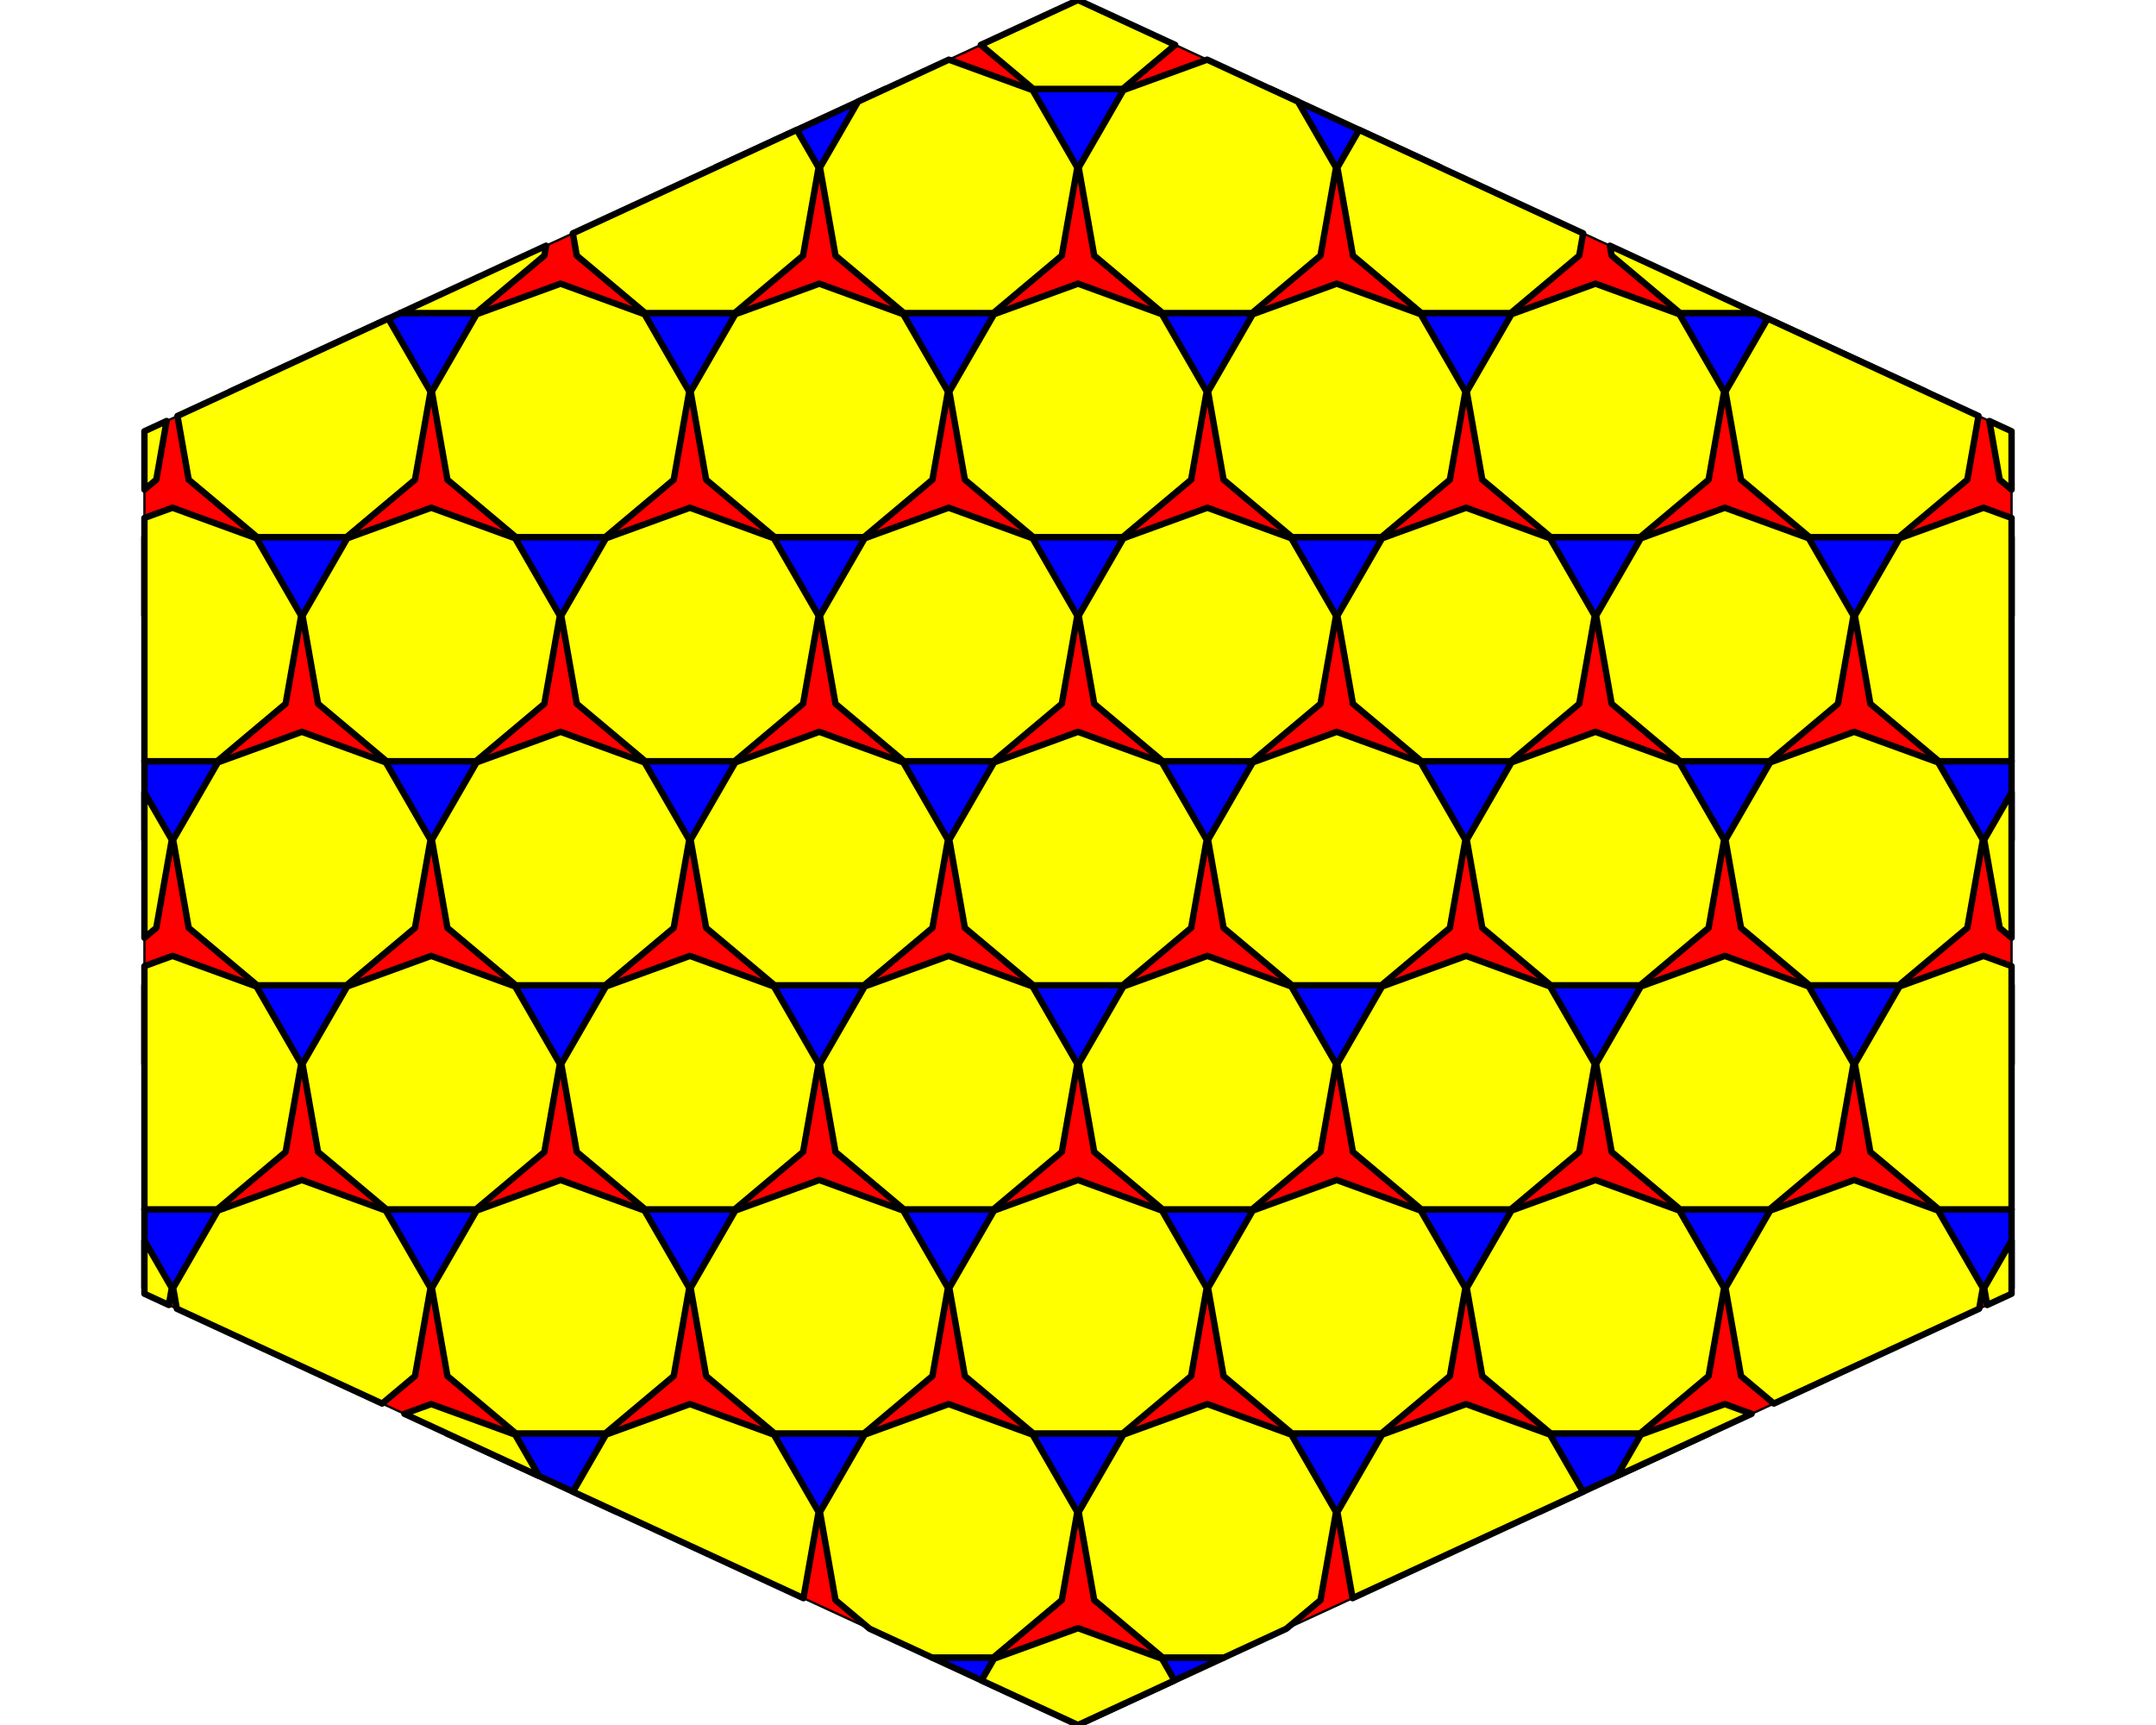
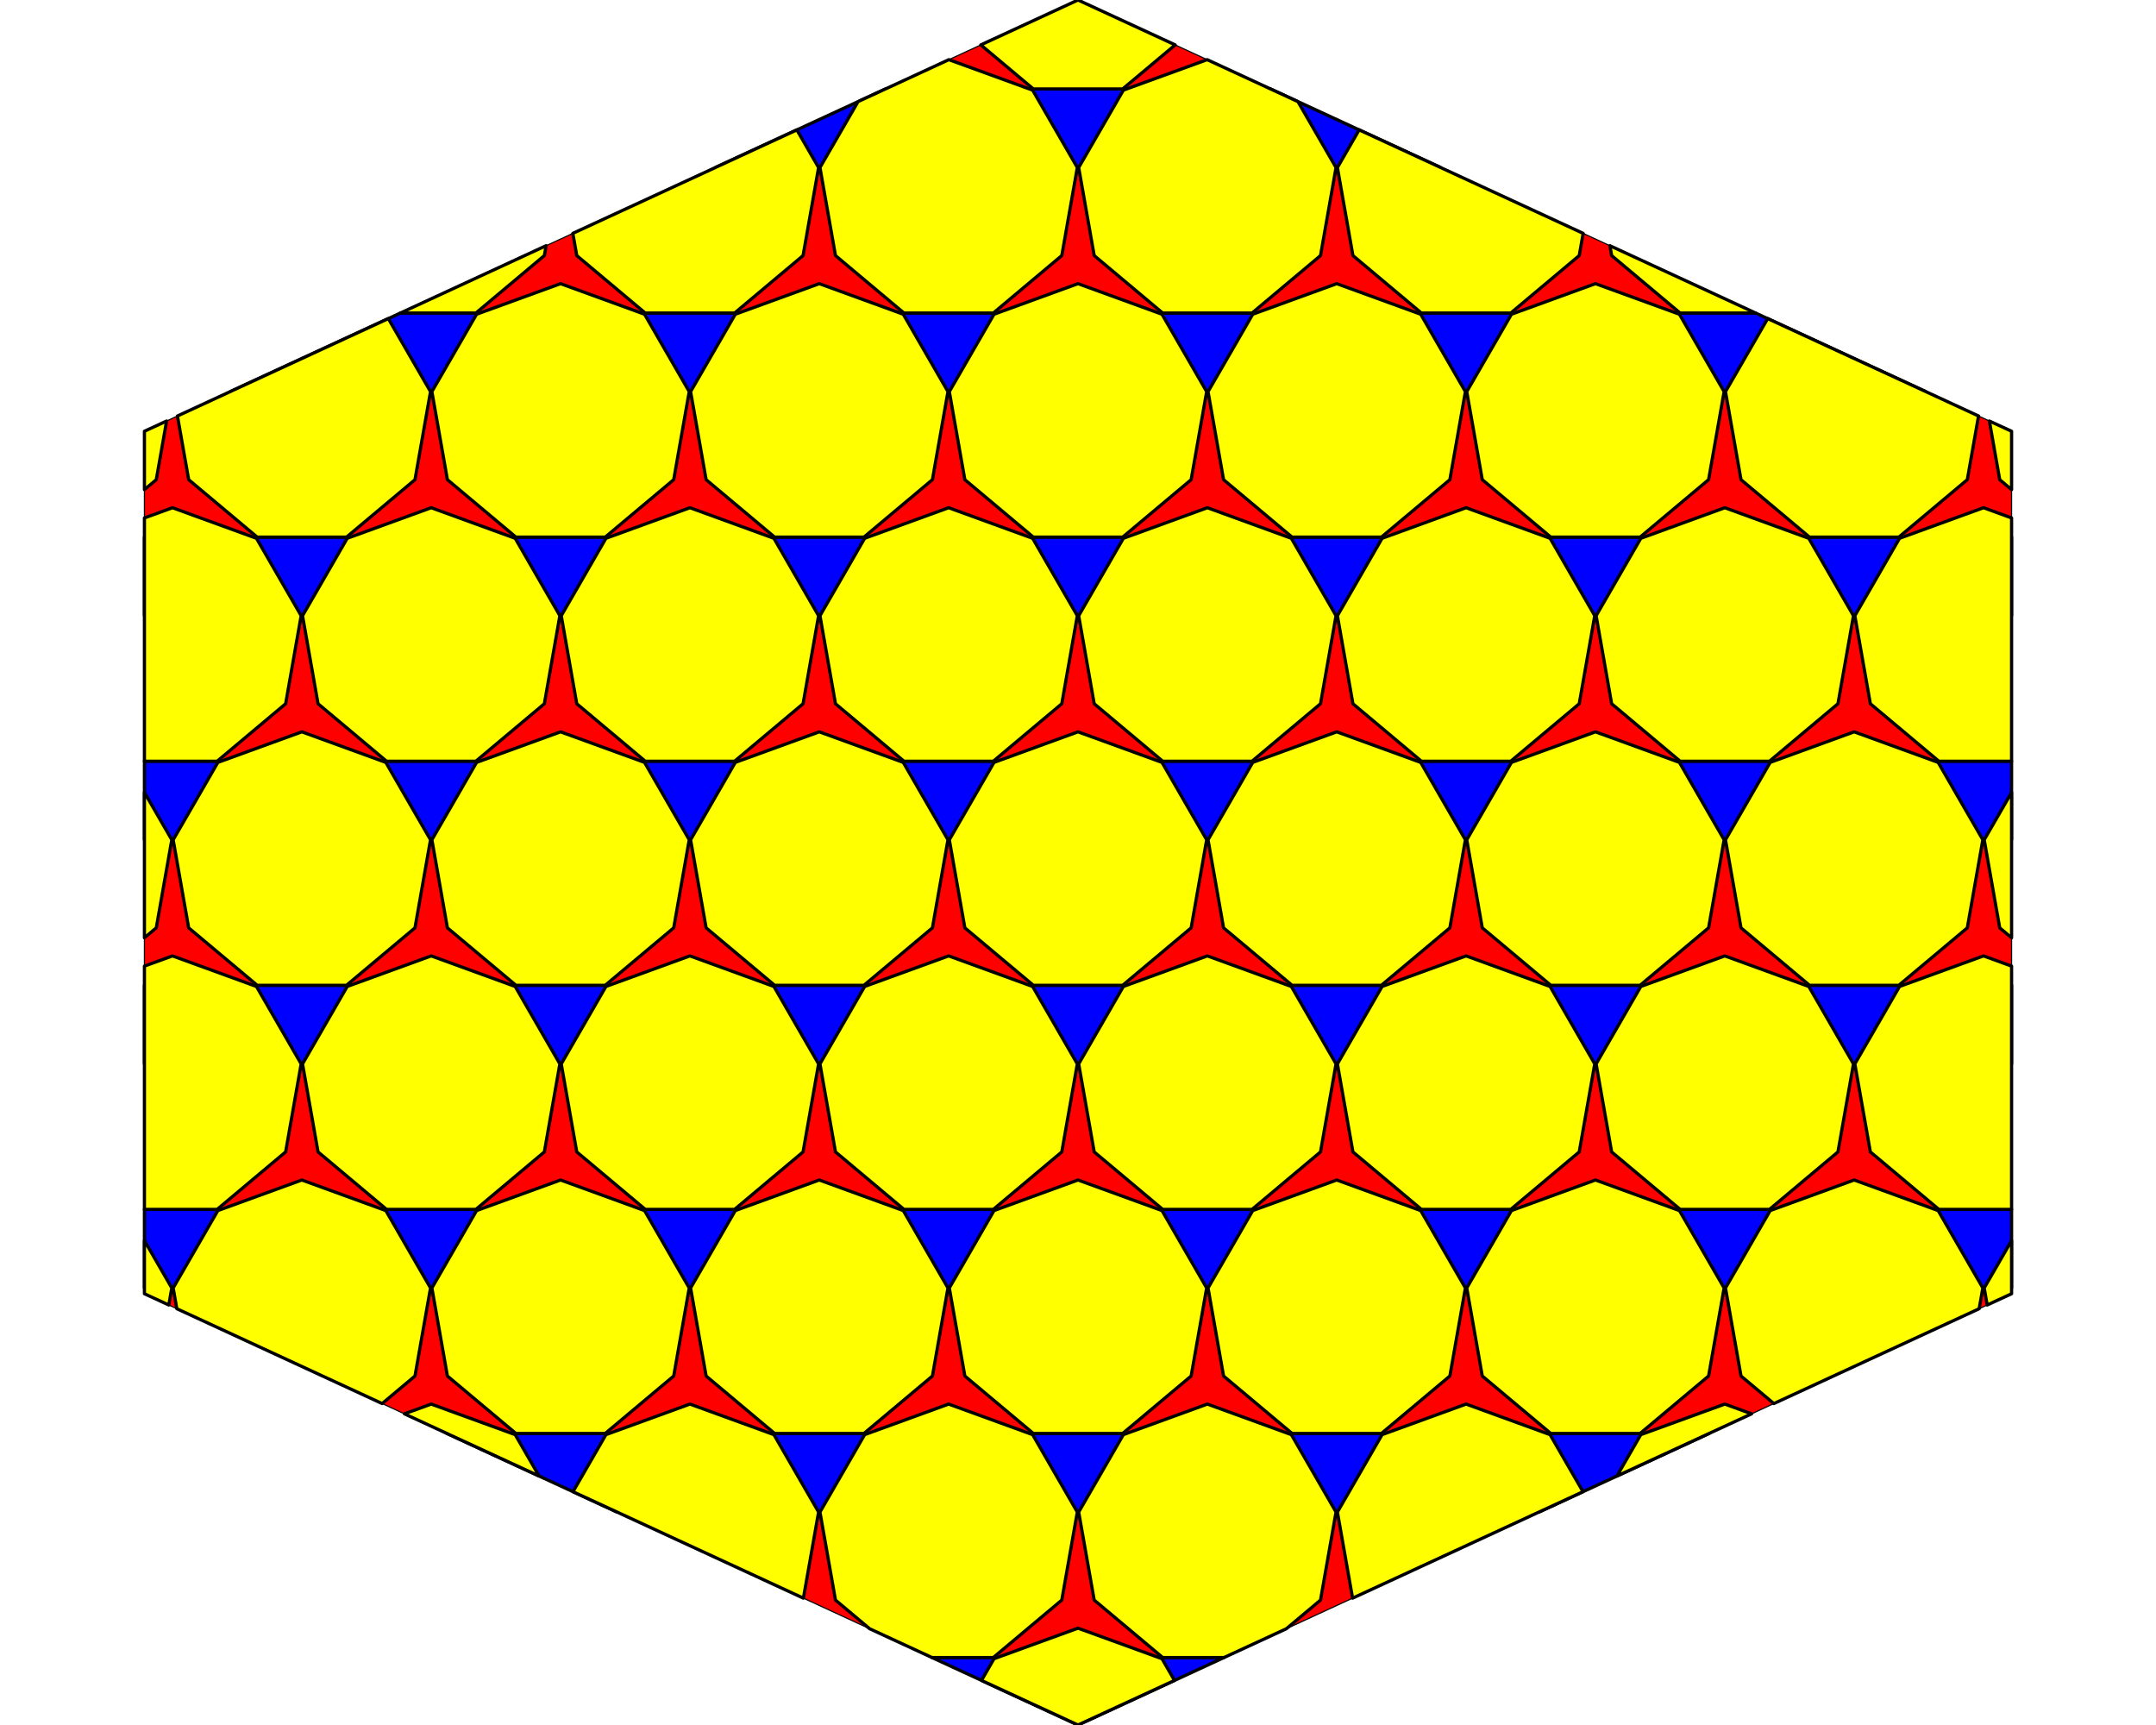
<svg xmlns="http://www.w3.org/2000/svg" class="svglite" data-engine-version="2.0" width="720.00pt" height="576.00pt" viewBox="0 0 720.00 576.00">
  <defs>
    <style type="text/css">
    .svglite line, .svglite polyline, .svglite polygon, .svglite path, .svglite rect, .svglite circle {
      fill: none;
      stroke: #000000;
      stroke-linecap: round;
      stroke-linejoin: round;
      stroke-miterlimit: 10.00;
    }
  </style>
  </defs>
  <rect width="100%" height="100%" style="stroke: none; fill: #FFFFFF;" />
  <defs>
    <clipPath id="cpMC4wMHw3MjAuMDB8MC4wMHw1NzYuMDA=">
      <rect x="0.00" y="0.00" width="720.00" height="576.00" />
    </clipPath>
  </defs>
  <g clip-path="url(#cpMC4wMHw3MjAuMDB8MC4wMHw1NzYuMDA=)">
-     <polygon points="360.00,0.00 48.23,144.00 48.23,432.00 360.00,576.00 671.77,432.00 671.77,144.00 " style="stroke-width: 0.75; fill: #FF0000;" />
-     <polygon points="408.78,553.47 360.00,576.00 311.22,553.47 408.78,553.47 " style="stroke-width: 2.13; stroke-linecap: square; fill: #0000FF;" />
-     <polygon points="570.78,478.64 514.08,504.83 205.92,504.83 149.22,478.64 570.78,478.64 " style="stroke-width: 2.13; stroke-linecap: square; fill: #0000FF;" />
-     <polygon points="671.77,403.82 671.77,430.01 48.23,430.01 48.23,403.82 671.77,403.82 " style="stroke-width: 2.13; stroke-linecap: square; fill: #0000FF;" />
-     <polygon points="671.77,328.99 671.77,355.18 48.23,355.18 48.23,328.99 671.77,328.99 " style="stroke-width: 2.13; stroke-linecap: square; fill: #0000FF;" />
-     <polygon points="671.77,254.17 671.77,280.36 48.23,280.36 48.23,254.17 671.77,254.17 " style="stroke-width: 2.13; stroke-linecap: square; fill: #0000FF;" />
-     <polygon points="671.77,179.35 671.77,205.53 48.23,205.53 48.23,179.35 671.77,179.35 " style="stroke-width: 2.13; stroke-linecap: square; fill: #0000FF;" />
-     <polygon points="586.29,104.52 642.99,130.71 77.01,130.71 133.71,104.52 586.29,104.52 " style="stroke-width: 2.13; stroke-linecap: square; fill: #0000FF;" />
-     <polygon points="424.29,29.70 480.99,55.88 239.01,55.88 295.71,29.70 424.29,29.70 " style="stroke-width: 2.13; stroke-linecap: square; fill: #0000FF;" />
-     <polygon points="100.80,244.37 72.75,254.58 57.83,280.42 63.01,309.82 85.88,329.00 115.72,329.00 138.59,309.82 143.77,280.42 128.85,254.58 " style="stroke-width: 2.13; fill: #FFFF00;" />
-     <polygon points="144.00,319.19 115.95,329.40 101.03,355.25 106.21,384.64 129.08,403.83 158.92,403.83 181.79,384.64 186.97,355.25 172.05,329.40 " style="stroke-width: 2.13; fill: #FFFF00;" />
-     <polygon points="144.00,169.54 115.95,179.75 101.03,205.60 106.21,234.99 129.08,254.18 158.92,254.18 181.79,234.99 186.97,205.60 172.05,179.75 " style="stroke-width: 2.13; fill: #FFFF00;" />
-     <polygon points="187.20,394.02 159.15,404.23 144.23,430.07 149.41,459.47 172.28,478.65 202.12,478.65 224.99,459.47 230.17,430.07 215.25,404.23 " style="stroke-width: 2.13; fill: #FFFF00;" />
-     <polygon points="187.20,244.37 159.15,254.58 144.23,280.42 149.41,309.82 172.28,329.00 202.12,329.00 224.99,309.82 230.17,280.42 215.25,254.58 " style="stroke-width: 2.13; fill: #FFFF00;" />
-     <polygon points="187.20,94.72 159.15,104.93 144.23,130.77 149.41,160.17 172.28,179.35 202.12,179.35 224.99,160.17 230.17,130.77 215.25,104.93 " style="stroke-width: 2.13; fill: #FFFF00;" />
-     <polygon points="230.40,319.19 202.35,329.40 187.43,355.25 192.61,384.64 215.48,403.83 245.32,403.83 268.19,384.64 273.37,355.25 258.45,329.40 " style="stroke-width: 2.13; fill: #FFFF00;" />
-     <polygon points="230.40,169.54 202.35,179.75 187.43,205.60 192.61,234.99 215.48,254.18 245.32,254.18 268.19,234.99 273.37,205.60 258.45,179.75 " style="stroke-width: 2.13; fill: #FFFF00;" />
-     <polygon points="273.60,394.02 245.55,404.23 230.63,430.07 235.81,459.47 258.68,478.65 288.52,478.65 311.39,459.47 316.57,430.07 301.65,404.23 " style="stroke-width: 2.13; fill: #FFFF00;" />
-     <polygon points="273.60,244.37 245.55,254.58 230.63,280.42 235.81,309.82 258.68,329.00 288.52,329.00 311.39,309.82 316.57,280.42 301.65,254.58 " style="stroke-width: 2.13; fill: #FFFF00;" />
-     <polygon points="273.60,94.72 245.55,104.93 230.63,130.77 235.81,160.17 258.68,179.35 288.52,179.35 311.39,160.17 316.57,130.77 301.65,104.93 " style="stroke-width: 2.13; fill: #FFFF00;" />
-     <polygon points="316.80,319.19 288.75,329.40 273.83,355.25 279.01,384.64 301.88,403.83 331.72,403.83 354.59,384.64 359.77,355.25 344.85,329.40 " style="stroke-width: 2.13; fill: #FFFF00;" />
-     <polygon points="316.80,169.54 288.75,179.75 273.83,205.60 279.01,234.99 301.88,254.18 331.72,254.18 354.59,234.99 359.77,205.60 344.85,179.75 " style="stroke-width: 2.13; fill: #FFFF00;" />
-     <polygon points="360.00,394.02 331.95,404.23 317.03,430.07 322.21,459.47 345.08,478.65 374.92,478.65 397.79,459.47 402.97,430.07 388.05,404.23 " style="stroke-width: 2.13; fill: #FFFF00;" />
-     <polygon points="360.00,244.37 331.95,254.58 317.03,280.42 322.21,309.82 345.08,329.00 374.92,329.00 397.79,309.82 402.97,280.42 388.05,254.58 " style="stroke-width: 2.13; fill: #FFFF00;" />
-     <polygon points="360.00,94.72 331.95,104.93 317.03,130.77 322.21,160.17 345.08,179.35 374.92,179.35 397.79,160.17 402.97,130.77 388.05,104.93 " style="stroke-width: 2.13; fill: #FFFF00;" />
-     <polygon points="403.20,319.19 375.15,329.40 360.23,355.25 365.41,384.64 388.28,403.83 418.12,403.83 440.99,384.64 446.17,355.25 431.25,329.40 " style="stroke-width: 2.13; fill: #FFFF00;" />
-     <polygon points="403.20,169.54 375.15,179.75 360.23,205.60 365.41,234.99 388.28,254.18 418.12,254.18 440.99,234.99 446.17,205.60 431.25,179.75 " style="stroke-width: 2.13; fill: #FFFF00;" />
-     <polygon points="446.40,394.02 418.35,404.23 403.43,430.07 408.61,459.47 431.48,478.65 461.32,478.65 484.19,459.47 489.37,430.07 474.45,404.23 " style="stroke-width: 2.13; fill: #FFFF00;" />
-     <polygon points="446.40,244.37 418.35,254.58 403.43,280.42 408.61,309.82 431.48,329.00 461.32,329.00 484.19,309.82 489.37,280.42 474.45,254.58 " style="stroke-width: 2.13; fill: #FFFF00;" />
-     <polygon points="446.40,94.72 418.35,104.93 403.43,130.77 408.61,160.17 431.48,179.35 461.32,179.35 484.19,160.17 489.37,130.77 474.45,104.93 " style="stroke-width: 2.13; fill: #FFFF00;" />
-     <polygon points="489.60,319.19 461.55,329.40 446.63,355.25 451.81,384.64 474.68,403.83 504.52,403.83 527.39,384.64 532.57,355.25 517.65,329.40 " style="stroke-width: 2.13; fill: #FFFF00;" />
-     <polygon points="489.60,169.54 461.55,179.75 446.63,205.60 451.81,234.99 474.68,254.18 504.52,254.18 527.39,234.99 532.57,205.60 517.65,179.75 " style="stroke-width: 2.13; fill: #FFFF00;" />
-     <polygon points="532.80,394.02 504.75,404.23 489.83,430.07 495.01,459.47 517.88,478.65 547.72,478.65 570.59,459.47 575.77,430.07 560.85,404.23 " style="stroke-width: 2.13; fill: #FFFF00;" />
-     <polygon points="532.80,244.37 504.75,254.58 489.83,280.42 495.01,309.82 517.88,329.00 547.72,329.00 570.59,309.82 575.77,280.42 560.85,254.58 " style="stroke-width: 2.13; fill: #FFFF00;" />
-     <polygon points="532.80,94.72 504.75,104.93 489.83,130.77 495.01,160.17 517.88,179.35 547.72,179.35 570.59,160.17 575.77,130.77 560.85,104.93 " style="stroke-width: 2.13; fill: #FFFF00;" />
-     <polygon points="576.00,319.19 547.95,329.40 533.03,355.25 538.21,384.64 561.08,403.83 590.92,403.83 613.79,384.64 618.97,355.25 604.05,329.40 " style="stroke-width: 2.13; fill: #FFFF00;" />
-     <polygon points="576.00,169.54 547.95,179.75 533.03,205.60 538.21,234.99 561.08,254.18 590.92,254.18 613.79,234.99 618.97,205.60 604.05,179.75 " style="stroke-width: 2.13; fill: #FFFF00;" />
-     <polygon points="619.20,244.37 591.15,254.58 576.23,280.42 581.41,309.82 604.28,329.00 634.12,329.00 656.99,309.82 662.17,280.42 647.25,254.58 " style="stroke-width: 2.13; fill: #FFFF00;" />
-     <polygon points="57.37,280.42 52.19,309.82 48.23,313.14 48.23,264.60 57.37,280.42 " style="stroke-width: 2.13; fill: #FFFF00;" />
-     <polygon points="57.37,430.07 56.37,435.76 48.23,432.00 48.23,414.24 57.37,430.07 " style="stroke-width: 2.13; fill: #FFFF00;" />
-     <polygon points="52.19,160.17 48.23,163.49 48.23,144.00 55.64,140.58 52.19,160.17 " style="stroke-width: 2.13; fill: #FFFF00;" />
-     <polygon points="57.60,319.19 85.65,329.40 100.57,355.25 95.39,384.64 72.52,403.83 48.23,403.83 48.23,322.60 57.60,319.19 " style="stroke-width: 2.13; fill: #FFFF00;" />
-     <polygon points="57.60,169.54 85.65,179.75 100.57,205.60 95.39,234.99 72.52,254.18 48.23,254.18 48.23,172.95 57.60,169.54 " style="stroke-width: 2.13; fill: #FFFF00;" />
-     <polygon points="57.83,430.07 72.75,404.23 100.80,394.02 128.85,404.23 143.77,430.07 138.59,459.47 127.62,468.67 59.05,437.00 57.83,430.07 " style="stroke-width: 2.13; fill: #FFFF00;" />
-     <polygon points="143.77,130.77 138.59,160.17 115.72,179.35 85.88,179.35 63.01,160.17 59.26,138.90 129.68,106.38 143.77,130.77 " style="stroke-width: 2.13; fill: #FFFF00;" />
-     <polygon points="144.00,468.84 172.05,479.05 180.03,492.87 135.05,472.10 144.00,468.84 " style="stroke-width: 2.13; fill: #FFFF00;" />
-     <polygon points="181.79,85.34 158.92,104.53 133.69,104.53 182.37,82.04 181.79,85.34 " style="stroke-width: 2.13; fill: #FFFF00;" />
-     <polygon points="273.37,55.95 268.19,85.34 245.32,104.53 215.48,104.53 192.61,85.34 191.30,77.92 266.11,43.37 273.37,55.95 " style="stroke-width: 2.13; fill: #FFFF00;" />
-     <polygon points="202.35,479.05 230.40,468.84 258.45,479.05 273.37,504.90 268.30,533.65 191.35,498.10 202.35,479.05 " style="stroke-width: 2.13; fill: #FFFF00;" />
-     <polygon points="279.01,534.29 273.83,504.90 288.75,479.05 316.80,468.84 344.85,479.05 359.77,504.90 354.59,534.29 331.72,553.47 311.23,553.47 290.42,543.86 279.01,534.29 " style="stroke-width: 2.13; fill: #FFFF00;" />
-     <polygon points="344.85,30.10 359.77,55.95 354.59,85.34 331.72,104.53 301.88,104.53 279.01,85.34 273.83,55.95 286.55,33.93 316.87,19.92 344.85,30.10 " style="stroke-width: 2.13; fill: #FFFF00;" />
-     <polygon points="331.95,553.87 360.00,543.67 388.05,553.87 392.23,561.12 360.00,576.00 327.77,561.12 331.95,553.87 " style="stroke-width: 2.13; fill: #FFFF00;" />
-     <polygon points="374.92,29.70 345.08,29.70 327.54,14.99 360.00,0.00 392.46,14.99 374.92,29.70 " style="stroke-width: 2.13; fill: #FFFF00;" />
-     <polygon points="388.28,553.47 365.41,534.29 360.23,504.90 375.15,479.05 403.20,468.84 431.25,479.05 446.17,504.90 440.99,534.29 429.58,543.86 408.77,553.47 388.28,553.47 " style="stroke-width: 2.13; fill: #FFFF00;" />
-     <polygon points="446.17,55.95 440.99,85.34 418.12,104.53 388.28,104.53 365.41,85.34 360.23,55.95 375.15,30.10 403.13,19.92 433.45,33.93 446.17,55.95 " style="stroke-width: 2.13; fill: #FFFF00;" />
-     <polygon points="446.63,504.90 461.55,479.05 489.60,468.84 517.65,479.05 528.65,498.10 451.70,533.65 446.63,504.90 " style="stroke-width: 2.13; fill: #FFFF00;" />
-     <polygon points="527.39,85.34 504.52,104.53 474.68,104.53 451.81,85.34 446.63,55.95 453.89,43.37 528.70,77.92 527.39,85.34 " style="stroke-width: 2.13; fill: #FFFF00;" />
-     <polygon points="547.95,479.05 576.00,468.84 584.95,472.10 539.97,492.87 547.95,479.05 " style="stroke-width: 2.13; fill: #FFFF00;" />
-     <polygon points="561.08,104.53 538.21,85.34 537.63,82.04 586.31,104.53 561.08,104.53 " style="stroke-width: 2.13; fill: #FFFF00;" />
-     <polygon points="581.41,459.47 576.23,430.07 591.15,404.23 619.20,394.02 647.25,404.23 662.17,430.07 660.95,437.00 592.38,468.67 581.41,459.47 " style="stroke-width: 2.13; fill: #FFFF00;" />
-     <polygon points="656.99,160.17 634.12,179.35 604.28,179.35 581.41,160.17 576.23,130.77 590.32,106.38 660.74,138.90 656.99,160.17 " style="stroke-width: 2.13; fill: #FFFF00;" />
-     <polygon points="647.48,403.83 624.61,384.64 619.43,355.25 634.35,329.40 662.40,319.19 671.77,322.60 671.77,403.83 647.48,403.83 " style="stroke-width: 2.13; fill: #FFFF00;" />
-     <polygon points="647.48,254.18 624.61,234.99 619.43,205.60 634.35,179.75 662.40,169.54 671.77,172.95 671.77,254.18 647.48,254.18 " style="stroke-width: 2.13; fill: #FFFF00;" />
-     <polygon points="662.63,430.07 671.77,414.24 671.77,432.00 663.63,435.76 662.63,430.07 " style="stroke-width: 2.13; fill: #FFFF00;" />
-     <polygon points="667.81,309.82 662.63,280.42 671.77,264.60 671.77,313.14 667.81,309.82 " style="stroke-width: 2.13; fill: #FFFF00;" />
-     <polygon points="667.81,160.17 664.36,140.58 671.77,144.00 671.77,163.49 667.81,160.17 " style="stroke-width: 2.13; fill: #FFFF00;" />
+     <polygon points="360.00,0.00 48.23,144.00 48.23,432.00 360.00,576.00 671.77,432.00 671.77,144.00 " style="stroke-width: 0.38; fill: #FF0000;" />
+     <polygon points="408.78,553.47 360.00,576.00 311.22,553.47 408.78,553.47 " style="stroke-width: 1.07; stroke-linecap: square; fill: #0000FF;" />
+     <polygon points="570.78,478.64 514.08,504.83 205.92,504.83 149.22,478.64 570.78,478.64 " style="stroke-width: 1.07; stroke-linecap: square; fill: #0000FF;" />
+     <polygon points="671.77,403.82 671.77,430.01 48.23,430.01 48.23,403.82 671.77,403.82 " style="stroke-width: 1.07; stroke-linecap: square; fill: #0000FF;" />
+     <polygon points="671.77,328.99 671.77,355.18 48.23,355.18 48.23,328.99 671.77,328.99 " style="stroke-width: 1.07; stroke-linecap: square; fill: #0000FF;" />
+     <polygon points="671.77,254.17 671.77,280.36 48.23,280.36 48.23,254.17 671.77,254.17 " style="stroke-width: 1.07; stroke-linecap: square; fill: #0000FF;" />
+     <polygon points="671.77,179.35 671.77,205.53 48.23,205.53 48.23,179.35 671.77,179.35 " style="stroke-width: 1.07; stroke-linecap: square; fill: #0000FF;" />
+     <polygon points="586.29,104.52 642.99,130.71 77.01,130.71 133.71,104.52 586.29,104.52 " style="stroke-width: 1.07; stroke-linecap: square; fill: #0000FF;" />
+     <polygon points="424.29,29.70 480.99,55.88 239.01,55.88 295.71,29.70 424.29,29.70 " style="stroke-width: 1.07; stroke-linecap: square; fill: #0000FF;" />
+     <polygon points="100.80,244.37 72.75,254.58 57.83,280.42 63.01,309.82 85.88,329.00 115.72,329.00 138.59,309.82 143.77,280.42 128.85,254.58 " style="stroke-width: 1.07; fill: #FFFF00;" />
+     <polygon points="144.00,319.19 115.95,329.40 101.03,355.25 106.21,384.64 129.08,403.83 158.92,403.83 181.79,384.64 186.97,355.25 172.05,329.40 " style="stroke-width: 1.07; fill: #FFFF00;" />
+     <polygon points="144.00,169.54 115.95,179.75 101.03,205.60 106.21,234.99 129.08,254.18 158.92,254.18 181.79,234.99 186.97,205.60 172.05,179.75 " style="stroke-width: 1.07; fill: #FFFF00;" />
+     <polygon points="187.20,394.02 159.15,404.23 144.23,430.07 149.41,459.47 172.28,478.65 202.12,478.65 224.99,459.47 230.17,430.07 215.25,404.23 " style="stroke-width: 1.07; fill: #FFFF00;" />
+     <polygon points="187.20,244.37 159.15,254.58 144.23,280.42 149.41,309.82 172.28,329.00 202.12,329.00 224.99,309.82 230.17,280.42 215.25,254.58 " style="stroke-width: 1.07; fill: #FFFF00;" />
+     <polygon points="187.20,94.72 159.15,104.93 144.23,130.77 149.41,160.17 172.28,179.35 202.12,179.35 224.99,160.17 230.17,130.77 215.25,104.93 " style="stroke-width: 1.07; fill: #FFFF00;" />
+     <polygon points="230.40,319.19 202.35,329.40 187.43,355.25 192.61,384.64 215.48,403.83 245.32,403.83 268.19,384.64 273.37,355.25 258.45,329.40 " style="stroke-width: 1.07; fill: #FFFF00;" />
+     <polygon points="230.40,169.54 202.35,179.75 187.43,205.60 192.61,234.99 215.48,254.18 245.32,254.18 268.19,234.99 273.37,205.60 258.45,179.75 " style="stroke-width: 1.07; fill: #FFFF00;" />
+     <polygon points="273.60,394.02 245.55,404.23 230.63,430.07 235.81,459.47 258.68,478.65 288.52,478.65 311.39,459.47 316.57,430.07 301.65,404.23 " style="stroke-width: 1.07; fill: #FFFF00;" />
+     <polygon points="273.60,244.37 245.55,254.58 230.63,280.42 235.81,309.82 258.68,329.00 288.52,329.00 311.39,309.82 316.57,280.42 301.65,254.58 " style="stroke-width: 1.07; fill: #FFFF00;" />
+     <polygon points="273.60,94.72 245.55,104.93 230.63,130.77 235.81,160.17 258.68,179.35 288.52,179.35 311.39,160.17 316.57,130.77 301.65,104.93 " style="stroke-width: 1.07; fill: #FFFF00;" />
+     <polygon points="316.80,319.19 288.75,329.40 273.83,355.25 279.01,384.64 301.88,403.83 331.72,403.83 354.59,384.64 359.77,355.25 344.85,329.40 " style="stroke-width: 1.07; fill: #FFFF00;" />
+     <polygon points="316.80,169.54 288.75,179.75 273.83,205.60 279.01,234.99 301.88,254.18 331.72,254.18 354.59,234.99 359.77,205.60 344.85,179.75 " style="stroke-width: 1.07; fill: #FFFF00;" />
+     <polygon points="360.00,394.02 331.95,404.23 317.03,430.07 322.21,459.47 345.08,478.65 374.92,478.65 397.79,459.47 402.97,430.07 388.05,404.23 " style="stroke-width: 1.07; fill: #FFFF00;" />
+     <polygon points="360.00,244.37 331.95,254.58 317.03,280.42 322.21,309.82 345.08,329.00 374.92,329.00 397.79,309.82 402.97,280.42 388.05,254.58 " style="stroke-width: 1.07; fill: #FFFF00;" />
+     <polygon points="360.00,94.72 331.95,104.93 317.03,130.77 322.21,160.17 345.08,179.35 374.92,179.35 397.79,160.17 402.97,130.77 388.05,104.93 " style="stroke-width: 1.07; fill: #FFFF00;" />
+     <polygon points="403.20,319.19 375.15,329.40 360.23,355.25 365.41,384.64 388.28,403.83 418.12,403.83 440.99,384.64 446.17,355.25 431.25,329.40 " style="stroke-width: 1.07; fill: #FFFF00;" />
+     <polygon points="403.20,169.54 375.15,179.75 360.23,205.60 365.41,234.99 388.28,254.18 418.12,254.18 440.99,234.99 446.17,205.60 431.25,179.75 " style="stroke-width: 1.07; fill: #FFFF00;" />
+     <polygon points="446.40,394.02 418.35,404.23 403.43,430.07 408.61,459.47 431.48,478.65 461.32,478.65 484.19,459.47 489.37,430.07 474.45,404.23 " style="stroke-width: 1.07; fill: #FFFF00;" />
+     <polygon points="446.40,244.37 418.35,254.58 403.43,280.42 408.61,309.82 431.48,329.00 461.32,329.00 484.19,309.82 489.37,280.42 474.45,254.58 " style="stroke-width: 1.07; fill: #FFFF00;" />
+     <polygon points="446.40,94.72 418.35,104.93 403.43,130.77 408.61,160.17 431.48,179.35 461.32,179.35 484.19,160.17 489.37,130.77 474.45,104.93 " style="stroke-width: 1.07; fill: #FFFF00;" />
+     <polygon points="489.60,319.19 461.55,329.40 446.63,355.25 451.81,384.64 474.68,403.83 504.52,403.83 527.39,384.64 532.57,355.25 517.65,329.40 " style="stroke-width: 1.07; fill: #FFFF00;" />
+     <polygon points="489.60,169.54 461.55,179.75 446.63,205.60 451.81,234.99 474.68,254.18 504.52,254.18 527.39,234.99 532.57,205.60 517.65,179.75 " style="stroke-width: 1.07; fill: #FFFF00;" />
+     <polygon points="532.80,394.02 504.75,404.23 489.83,430.07 495.01,459.47 517.88,478.65 547.72,478.65 570.59,459.47 575.77,430.07 560.85,404.23 " style="stroke-width: 1.07; fill: #FFFF00;" />
+     <polygon points="532.80,244.37 504.75,254.58 489.83,280.42 495.01,309.82 517.88,329.00 547.72,329.00 570.59,309.82 575.77,280.42 560.85,254.58 " style="stroke-width: 1.07; fill: #FFFF00;" />
+     <polygon points="532.80,94.72 504.75,104.93 489.83,130.77 495.01,160.17 517.88,179.35 547.72,179.35 570.59,160.17 575.77,130.77 560.85,104.93 " style="stroke-width: 1.07; fill: #FFFF00;" />
+     <polygon points="576.00,319.19 547.95,329.40 533.03,355.25 538.21,384.64 561.08,403.83 590.92,403.83 613.79,384.64 618.97,355.25 604.05,329.40 " style="stroke-width: 1.07; fill: #FFFF00;" />
+     <polygon points="576.00,169.54 547.95,179.75 533.03,205.60 538.21,234.99 561.08,254.18 590.92,254.18 613.79,234.99 618.97,205.60 604.05,179.75 " style="stroke-width: 1.07; fill: #FFFF00;" />
+     <polygon points="619.20,244.37 591.15,254.58 576.23,280.42 581.41,309.82 604.28,329.00 634.12,329.00 656.99,309.82 662.17,280.42 647.25,254.58 " style="stroke-width: 1.07; fill: #FFFF00;" />
+     <polygon points="57.37,280.42 52.19,309.82 48.23,313.14 48.23,264.60 57.37,280.42 " style="stroke-width: 1.07; fill: #FFFF00;" />
+     <polygon points="57.37,430.07 56.37,435.76 48.23,432.00 48.23,414.24 57.37,430.07 " style="stroke-width: 1.07; fill: #FFFF00;" />
+     <polygon points="52.19,160.17 48.23,163.49 48.23,144.00 55.64,140.58 52.19,160.17 " style="stroke-width: 1.07; fill: #FFFF00;" />
+     <polygon points="57.60,319.19 85.65,329.40 100.57,355.25 95.39,384.64 72.52,403.83 48.23,403.83 48.23,322.60 57.60,319.19 " style="stroke-width: 1.07; fill: #FFFF00;" />
+     <polygon points="57.60,169.54 85.65,179.75 100.57,205.60 95.39,234.99 72.52,254.18 48.23,254.18 48.23,172.95 57.60,169.54 " style="stroke-width: 1.07; fill: #FFFF00;" />
+     <polygon points="57.83,430.07 72.75,404.23 100.80,394.02 128.85,404.23 143.77,430.07 138.59,459.47 127.62,468.67 59.05,437.00 57.83,430.07 " style="stroke-width: 1.07; fill: #FFFF00;" />
+     <polygon points="143.77,130.77 138.59,160.17 115.72,179.35 85.88,179.35 63.01,160.17 59.26,138.90 129.68,106.38 143.77,130.77 " style="stroke-width: 1.07; fill: #FFFF00;" />
+     <polygon points="144.00,468.84 172.05,479.05 180.03,492.87 135.05,472.10 144.00,468.84 " style="stroke-width: 1.07; fill: #FFFF00;" />
+     <polygon points="181.79,85.34 158.92,104.53 133.69,104.53 182.37,82.04 181.79,85.34 " style="stroke-width: 1.07; fill: #FFFF00;" />
+     <polygon points="273.37,55.95 268.19,85.34 245.32,104.53 215.48,104.53 192.61,85.34 191.30,77.92 266.11,43.37 273.37,55.95 " style="stroke-width: 1.07; fill: #FFFF00;" />
+     <polygon points="202.35,479.05 230.40,468.84 258.45,479.05 273.37,504.90 268.30,533.65 191.35,498.10 202.35,479.05 " style="stroke-width: 1.07; fill: #FFFF00;" />
+     <polygon points="279.01,534.29 273.83,504.90 288.75,479.05 316.80,468.84 344.85,479.05 359.77,504.90 354.59,534.29 331.72,553.47 311.23,553.47 290.42,543.86 279.01,534.29 " style="stroke-width: 1.07; fill: #FFFF00;" />
+     <polygon points="344.85,30.10 359.77,55.95 354.59,85.34 331.72,104.53 301.88,104.53 279.01,85.34 273.83,55.95 286.55,33.93 316.87,19.92 344.85,30.10 " style="stroke-width: 1.07; fill: #FFFF00;" />
+     <polygon points="331.95,553.87 360.00,543.67 388.05,553.87 392.23,561.12 360.00,576.00 327.77,561.12 331.95,553.87 " style="stroke-width: 1.07; fill: #FFFF00;" />
+     <polygon points="374.92,29.70 345.08,29.70 327.54,14.99 360.00,0.00 392.46,14.99 374.92,29.70 " style="stroke-width: 1.07; fill: #FFFF00;" />
+     <polygon points="388.28,553.47 365.41,534.29 360.23,504.90 375.15,479.05 403.20,468.84 431.25,479.05 446.17,504.90 440.99,534.29 429.58,543.86 408.77,553.47 388.28,553.47 " style="stroke-width: 1.07; fill: #FFFF00;" />
+     <polygon points="446.17,55.95 440.99,85.34 418.12,104.53 388.28,104.53 365.41,85.34 360.23,55.95 375.15,30.10 403.13,19.92 433.45,33.93 446.17,55.95 " style="stroke-width: 1.07; fill: #FFFF00;" />
+     <polygon points="446.63,504.90 461.55,479.05 489.60,468.84 517.65,479.05 528.65,498.10 451.70,533.65 446.63,504.90 " style="stroke-width: 1.07; fill: #FFFF00;" />
+     <polygon points="527.39,85.34 504.52,104.53 474.68,104.53 451.81,85.34 446.63,55.95 453.89,43.37 528.70,77.92 527.39,85.34 " style="stroke-width: 1.07; fill: #FFFF00;" />
+     <polygon points="547.95,479.05 576.00,468.84 584.95,472.10 539.97,492.87 547.95,479.05 " style="stroke-width: 1.07; fill: #FFFF00;" />
+     <polygon points="561.08,104.53 538.21,85.34 537.63,82.04 586.31,104.53 561.08,104.53 " style="stroke-width: 1.07; fill: #FFFF00;" />
+     <polygon points="581.41,459.47 576.23,430.07 591.15,404.23 619.20,394.02 647.25,404.23 662.17,430.07 660.95,437.00 592.38,468.67 581.41,459.47 " style="stroke-width: 1.07; fill: #FFFF00;" />
+     <polygon points="656.99,160.17 634.12,179.35 604.28,179.35 581.41,160.17 576.23,130.77 590.32,106.38 660.74,138.90 656.99,160.17 " style="stroke-width: 1.07; fill: #FFFF00;" />
+     <polygon points="647.48,403.83 624.61,384.64 619.43,355.25 634.35,329.40 662.40,319.19 671.77,322.60 671.77,403.83 647.48,403.83 " style="stroke-width: 1.07; fill: #FFFF00;" />
+     <polygon points="647.48,254.18 624.61,234.99 619.43,205.60 634.35,179.75 662.40,169.54 671.77,172.95 671.77,254.18 647.48,254.18 " style="stroke-width: 1.07; fill: #FFFF00;" />
+     <polygon points="662.63,430.07 671.77,414.24 671.77,432.00 663.63,435.76 662.63,430.07 " style="stroke-width: 1.07; fill: #FFFF00;" />
+     <polygon points="667.81,309.82 662.63,280.42 671.77,264.60 671.77,313.14 667.81,309.82 " style="stroke-width: 1.07; fill: #FFFF00;" />
+     <polygon points="667.81,160.17 664.36,140.58 671.77,144.00 671.77,163.49 667.81,160.17 " style="stroke-width: 1.07; fill: #FFFF00;" />
  </g>
</svg>
